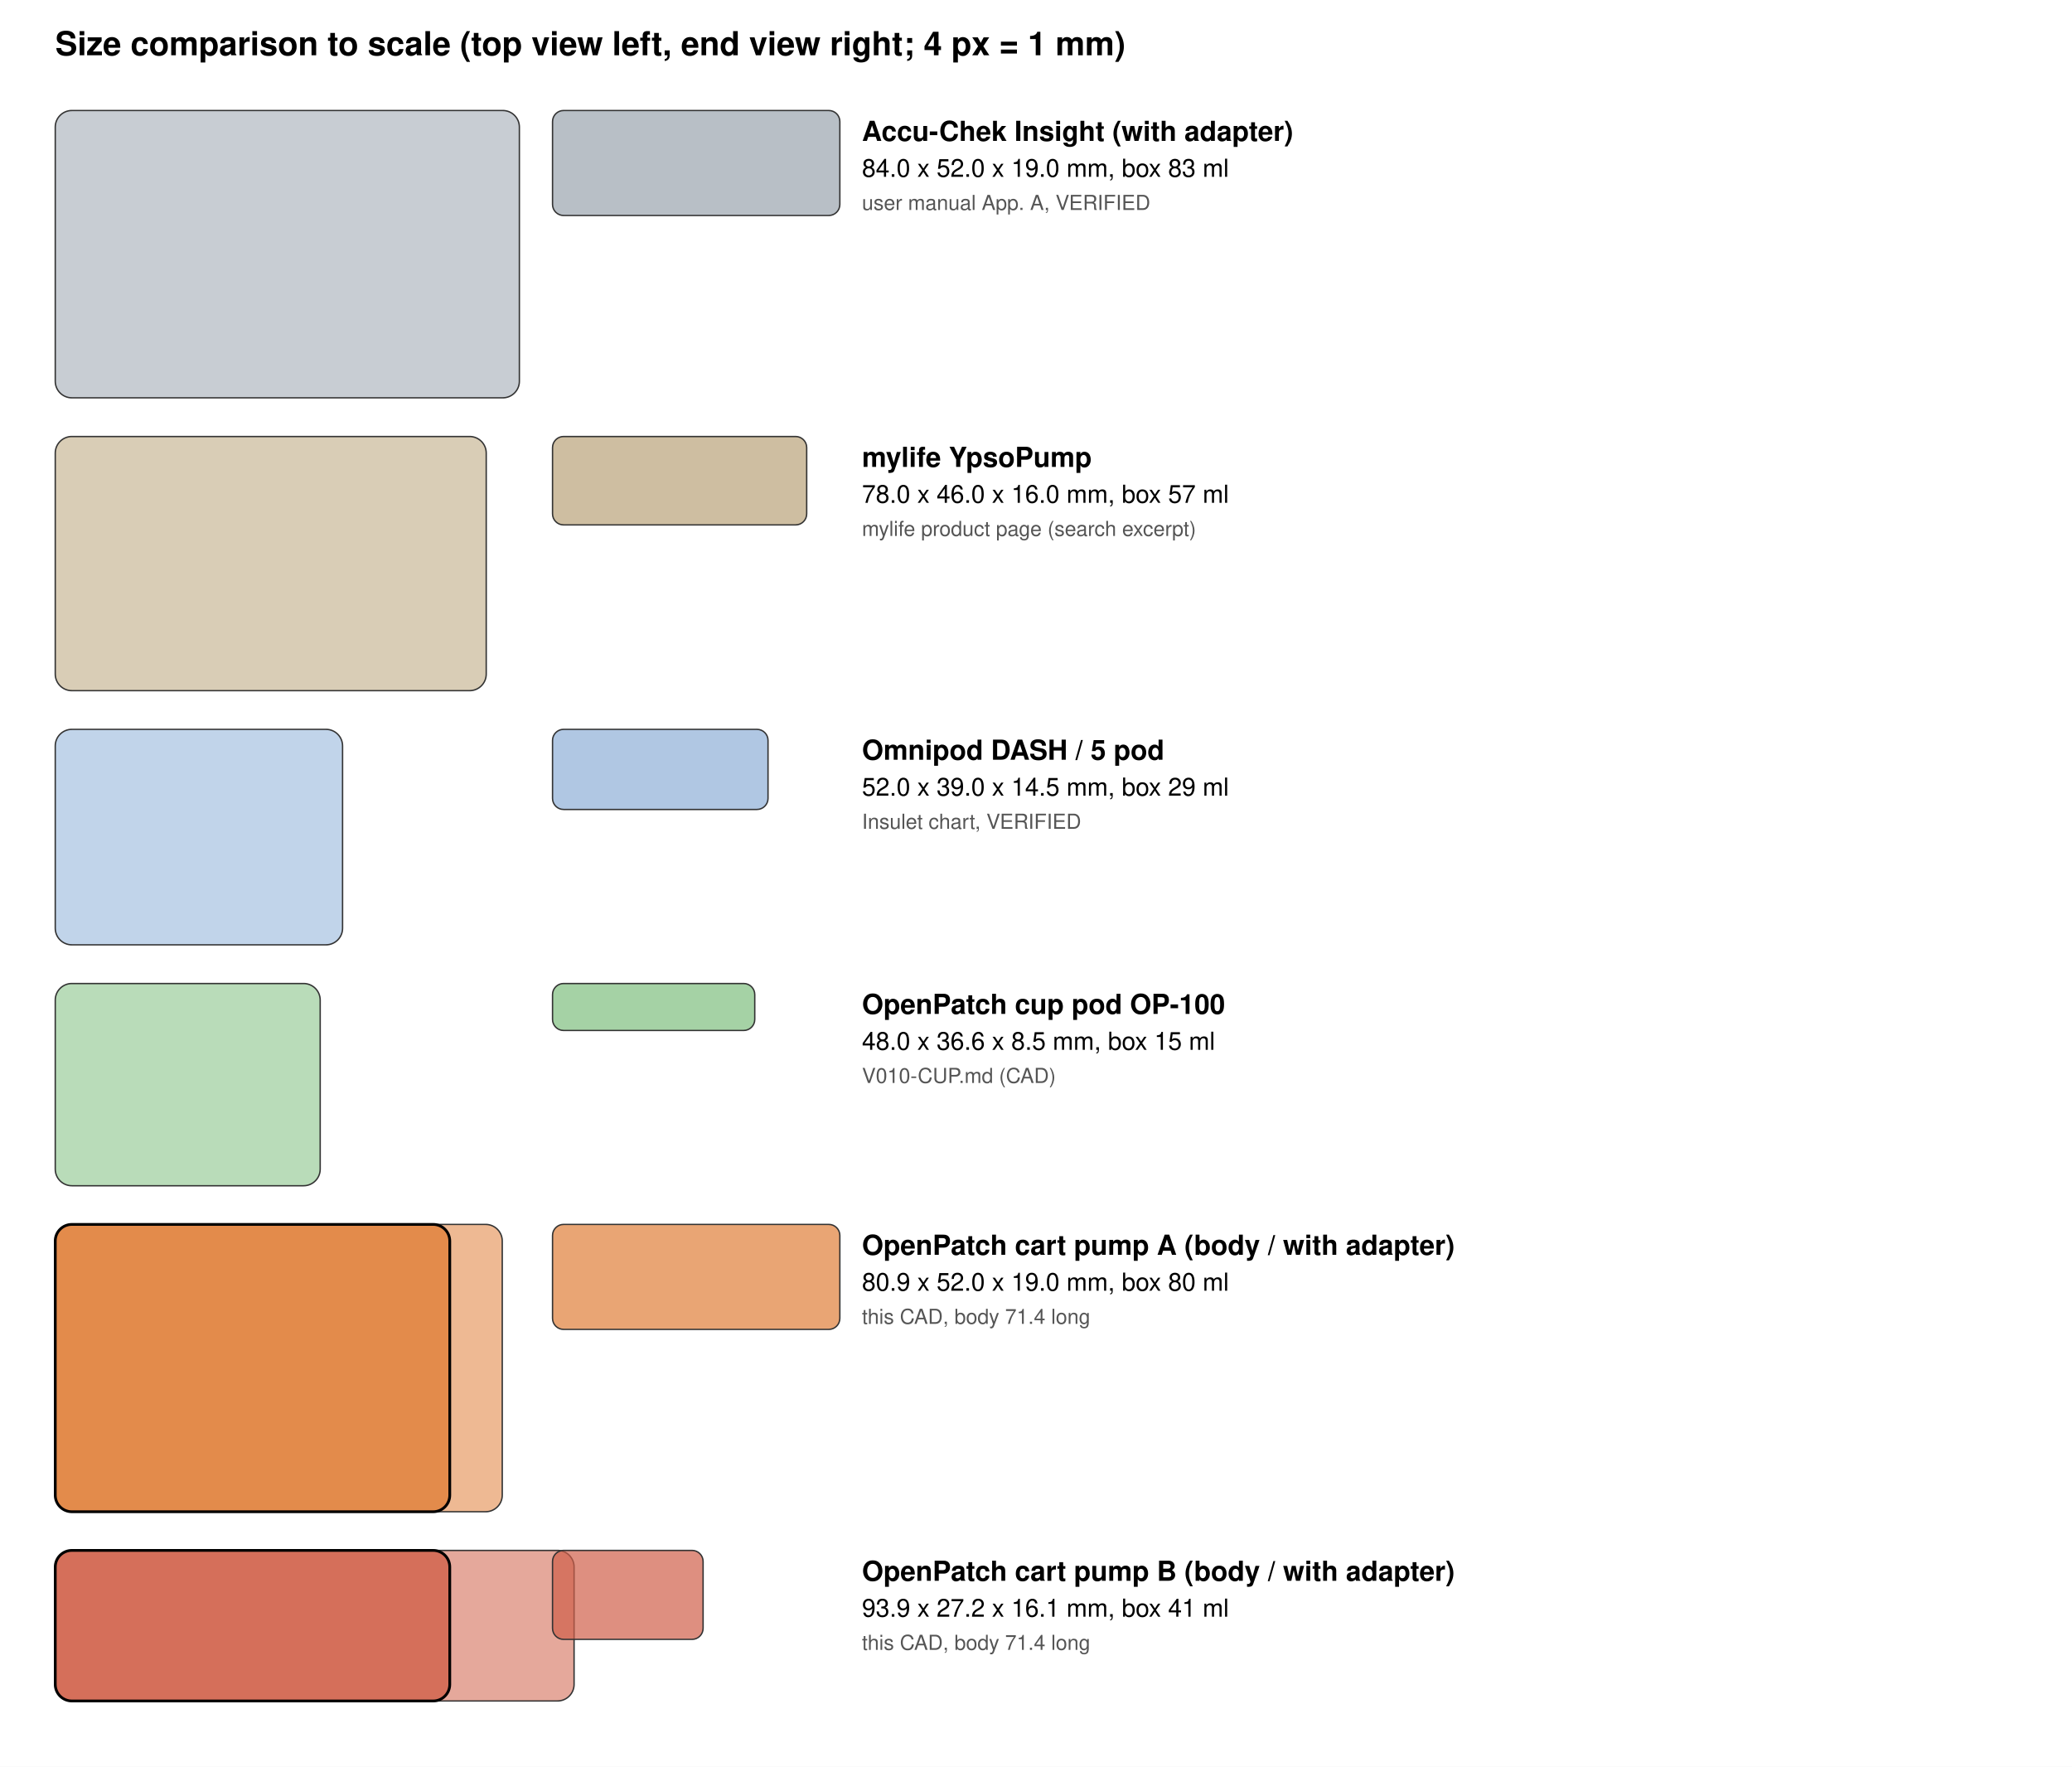
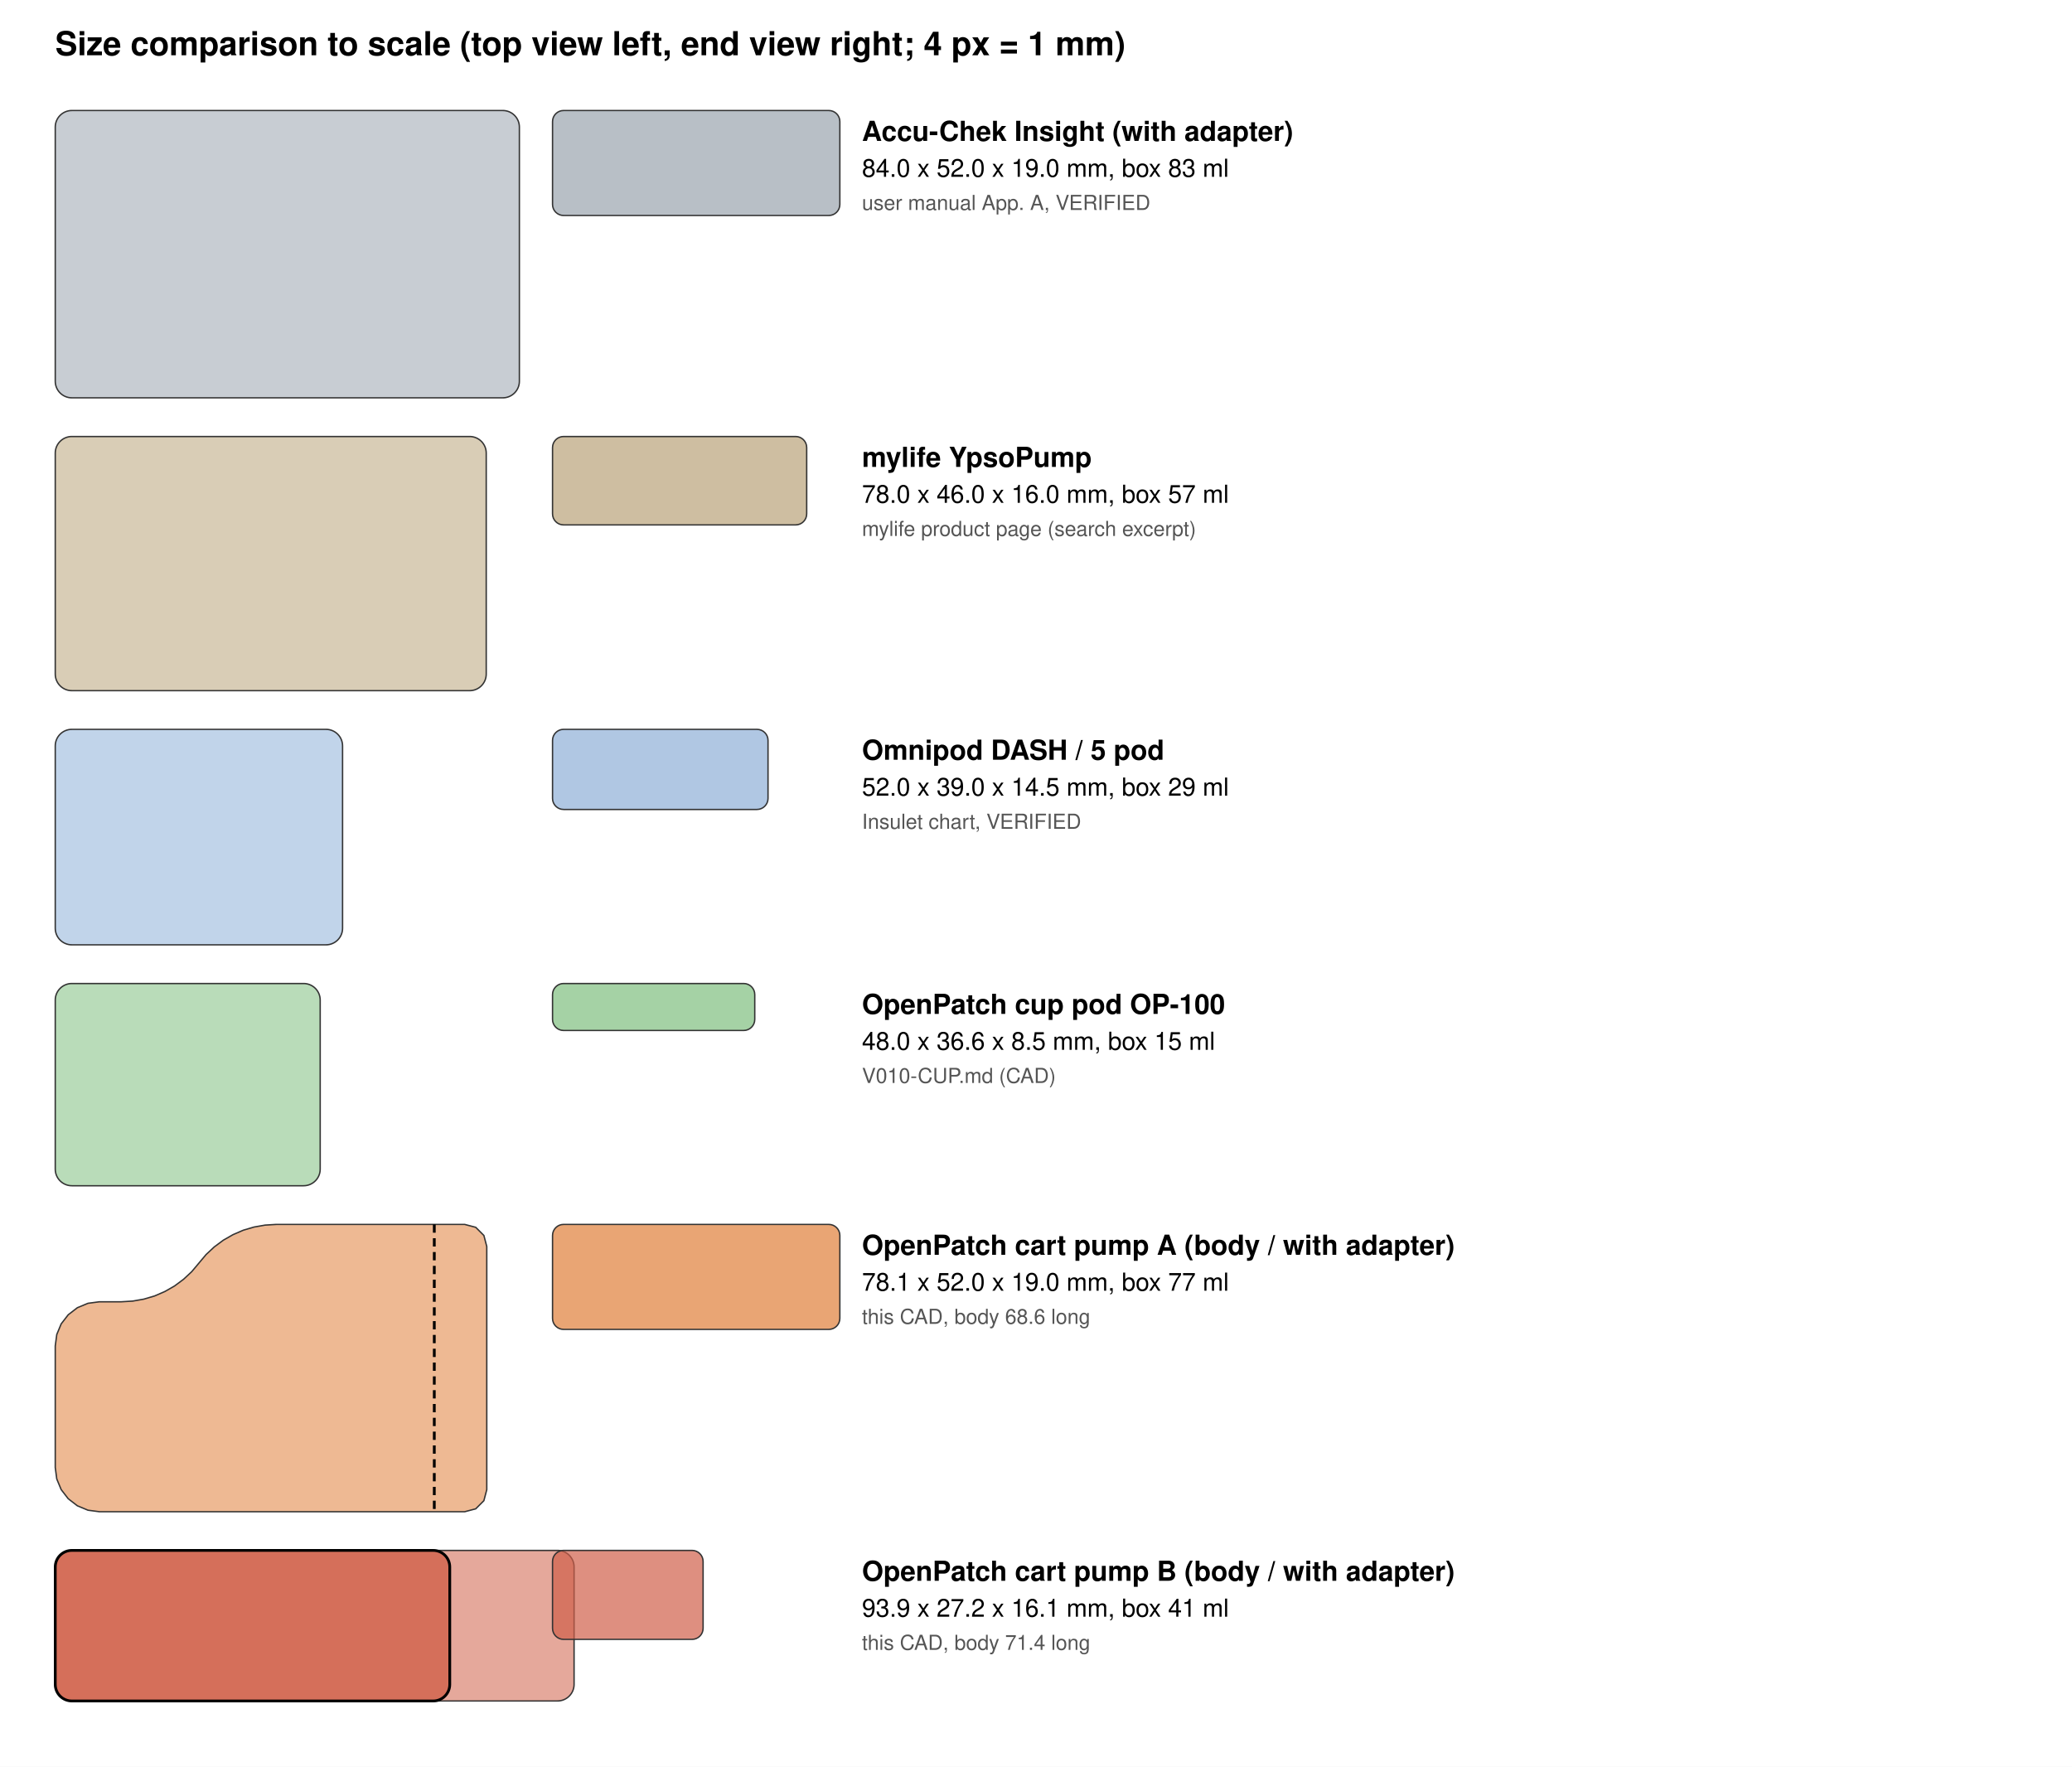
<svg xmlns="http://www.w3.org/2000/svg" width="1500" height="1279">
  <rect width="100%" height="100%" fill="#fff" />
  <text x="40" y="40" font-family="Helvetica,Arial,sans-serif" font-size="24" font-weight="bold">Size comparison to scale (top view left, end view right; 4 px = 1 mm)</text>
  <rect x="40" y="80" width="336.0" height="208.0" rx="12" fill="#9aa4ae" fill-opacity="0.55" stroke="#333" />
  <rect x="400.0" y="80" width="208.0" height="76.0" rx="8" fill="#9aa4ae" fill-opacity="0.7" stroke="#333" />
  <text x="624.0" y="102" font-family="Helvetica,Arial,sans-serif" font-size="20" font-weight="bold">Accu-Chek Insight (with adapter)</text>
  <text x="624.0" y="128" font-family="Helvetica,Arial,sans-serif" font-size="18">84.0 x 52.0 x 19.0 mm, box 83 ml</text>
  <text x="624.0" y="152" font-family="Helvetica,Arial,sans-serif" font-size="15" fill="#555">user manual App. A, VERIFIED</text>
  <rect x="40" y="316.0" width="312.0" height="184.0" rx="12" fill="#b9a37a" fill-opacity="0.55" stroke="#333" />
  <rect x="400.0" y="316.0" width="184.0" height="64.0" rx="8" fill="#b9a37a" fill-opacity="0.7" stroke="#333" />
  <text x="624.0" y="338.0" font-family="Helvetica,Arial,sans-serif" font-size="20" font-weight="bold">mylife YpsoPump</text>
  <text x="624.0" y="364.0" font-family="Helvetica,Arial,sans-serif" font-size="18">78.0 x 46.0 x 16.0 mm, box 57 ml</text>
  <text x="624.0" y="388.0" font-family="Helvetica,Arial,sans-serif" font-size="15" fill="#555">mylife product page (search excerpt)</text>
  <rect x="40" y="528.0" width="208.0" height="156.0" rx="12" fill="#8fb0d8" fill-opacity="0.55" stroke="#333" />
  <rect x="400.0" y="528.0" width="156.0" height="58.0" rx="8" fill="#8fb0d8" fill-opacity="0.7" stroke="#333" />
  <text x="624.0" y="550.0" font-family="Helvetica,Arial,sans-serif" font-size="20" font-weight="bold">Omnipod DASH / 5 pod</text>
  <text x="624.0" y="576.0" font-family="Helvetica,Arial,sans-serif" font-size="18">52.0 x 39.0 x 14.5 mm, box 29 ml</text>
  <text x="624.0" y="600.0" font-family="Helvetica,Arial,sans-serif" font-size="15" fill="#555">Insulet chart, VERIFIED</text>
  <rect x="40" y="712.0" width="191.8" height="146.4" rx="12" fill="#7fbf7f" fill-opacity="0.55" stroke="#333" />
  <rect x="400.0" y="712.0" width="146.4" height="34.0" rx="8" fill="#7fbf7f" fill-opacity="0.7" stroke="#333" />
  <text x="624.0" y="734.0" font-family="Helvetica,Arial,sans-serif" font-size="20" font-weight="bold">OpenPatch cup pod OP-100</text>
  <text x="624.0" y="760.0" font-family="Helvetica,Arial,sans-serif" font-size="18">48.0 x 36.6 x 8.5 mm, box 15 ml</text>
  <text x="624.0" y="784.0" font-family="Helvetica,Arial,sans-serif" font-size="15" fill="#555">V010-CUP.md (CAD)</text>
-   <rect x="40" y="886.4" width="323.6" height="208.0" rx="12" fill="#e0803a" fill-opacity="0.55" stroke="#333" />
-   <rect x="40" y="886.4" width="285.6" height="208.0" rx="12" fill="#e0803a" fill-opacity="0.8" stroke="#000" stroke-width="2" />
+   <polygon points="40.0,1062.4 41.1,1070.7 44.3,1078.4 49.4,1085.0 56.0,1090.1 63.7,1093.3 72.0,1094.4 80.0,1094.4 88.0,1094.4 96.0,1094.4 104.1,1094.4 112.1,1094.4 120.1,1094.4 128.1,1094.4 136.1,1094.4 144.1,1094.4 152.1,1094.4 160.1,1094.4 168.2,1094.4 176.2,1094.4 184.2,1094.4 192.2,1094.4 200.2,1094.4 208.2,1094.4 216.2,1094.4 224.3,1094.4 232.3,1094.4 240.3,1094.4 248.3,1094.4 256.3,1094.4 264.3,1094.4 272.3,1094.4 280.3,1094.4 288.4,1094.4 296.4,1094.4 304.4,1094.4 312.4,1094.4 320.4,1094.4 328.4,1094.4 336.4,1094.4 344.4,1092.3 350.3,1086.4 352.4,1078.4 352.4,1070.4 352.4,1062.4 352.4,1054.4 352.4,1046.4 352.4,1038.4 352.4,1030.4 352.4,1022.4 352.4,1014.4 352.4,1006.4 352.4,998.4 352.4,990.4 352.4,982.4 352.4,974.4 352.4,966.4 352.4,958.4 352.4,950.4 352.4,942.4 352.4,934.4 352.4,926.4 352.4,918.4 352.4,910.4 352.4,902.4 350.3,894.4 344.4,888.5 336.4,886.4 328.4,886.4 320.4,886.4 312.4,886.4 304.3,886.4 296.3,886.4 288.3,886.4 280.3,886.4 272.2,886.4 264.2,886.4 256.2,886.4 248.2,886.4 240.1,886.4 232.1,886.4 224.1,886.4 216.1,886.4 208.0,886.4 200.0,886.4 191.9,886.9 183.9,888.3 176.1,890.6 168.7,893.8 161.7,897.8 155.1,902.7 149.2,908.2 144.0,914.4 138.8,920.6 132.9,926.1 126.3,931.0 119.3,935.0 111.9,938.2 104.1,940.5 96.1,941.9 88.0,942.4 80.0,942.4 72.0,942.4 63.7,943.5 56.0,946.7 49.4,951.8 44.3,958.4 41.1,966.1 40.0,974.4 40.0,982.4 40.0,990.4 40.0,998.4 40.0,1006.4 40.0,1014.4 40.0,1022.4 40.0,1030.4 40.0,1038.4 40.0,1046.4 40.0,1054.4" fill="#e0803a" fill-opacity="0.55" stroke="#333" />
+   <line x1="314.4" y1="886.4" x2="314.4" y2="1094.4" stroke="#000" stroke-width="2" stroke-dasharray="6 4" />
  <rect x="400.0" y="886.4" width="208.0" height="76.0" rx="8" fill="#e0803a" fill-opacity="0.7" stroke="#333" />
  <text x="624.0" y="908.4" font-family="Helvetica,Arial,sans-serif" font-size="20" font-weight="bold">OpenPatch cart pump A (body / with adapter)</text>
-   <text x="624.0" y="934.4" font-family="Helvetica,Arial,sans-serif" font-size="18">80.9 x 52.0 x 19.0 mm, box 80 ml</text>
-   <text x="624.0" y="958.4" font-family="Helvetica,Arial,sans-serif" font-size="15" fill="#555">this CAD, body 71.4 long</text>
+   <text x="624.0" y="934.4" font-family="Helvetica,Arial,sans-serif" font-size="18">78.1 x 52.0 x 19.0 mm, box 77 ml</text>
+   <text x="624.0" y="958.4" font-family="Helvetica,Arial,sans-serif" font-size="15" fill="#555">this CAD, body 68.6 long</text>
  <rect x="40" y="1122.4" width="375.6" height="109.0" rx="12" fill="#d0604a" fill-opacity="0.55" stroke="#333" />
  <rect x="40" y="1122.4" width="285.6" height="109.0" rx="12" fill="#d0604a" fill-opacity="0.8" stroke="#000" stroke-width="2" />
  <rect x="400.0" y="1122.4" width="109.0" height="64.4" rx="8" fill="#d0604a" fill-opacity="0.7" stroke="#333" />
  <text x="624.0" y="1144.4" font-family="Helvetica,Arial,sans-serif" font-size="20" font-weight="bold">OpenPatch cart pump B (body / with adapter)</text>
  <text x="624.0" y="1170.4" font-family="Helvetica,Arial,sans-serif" font-size="18">93.9 x 27.2 x 16.1 mm, box 41 ml</text>
  <text x="624.0" y="1194.4" font-family="Helvetica,Arial,sans-serif" font-size="15" fill="#555">this CAD, body 71.4 long</text>
</svg>
